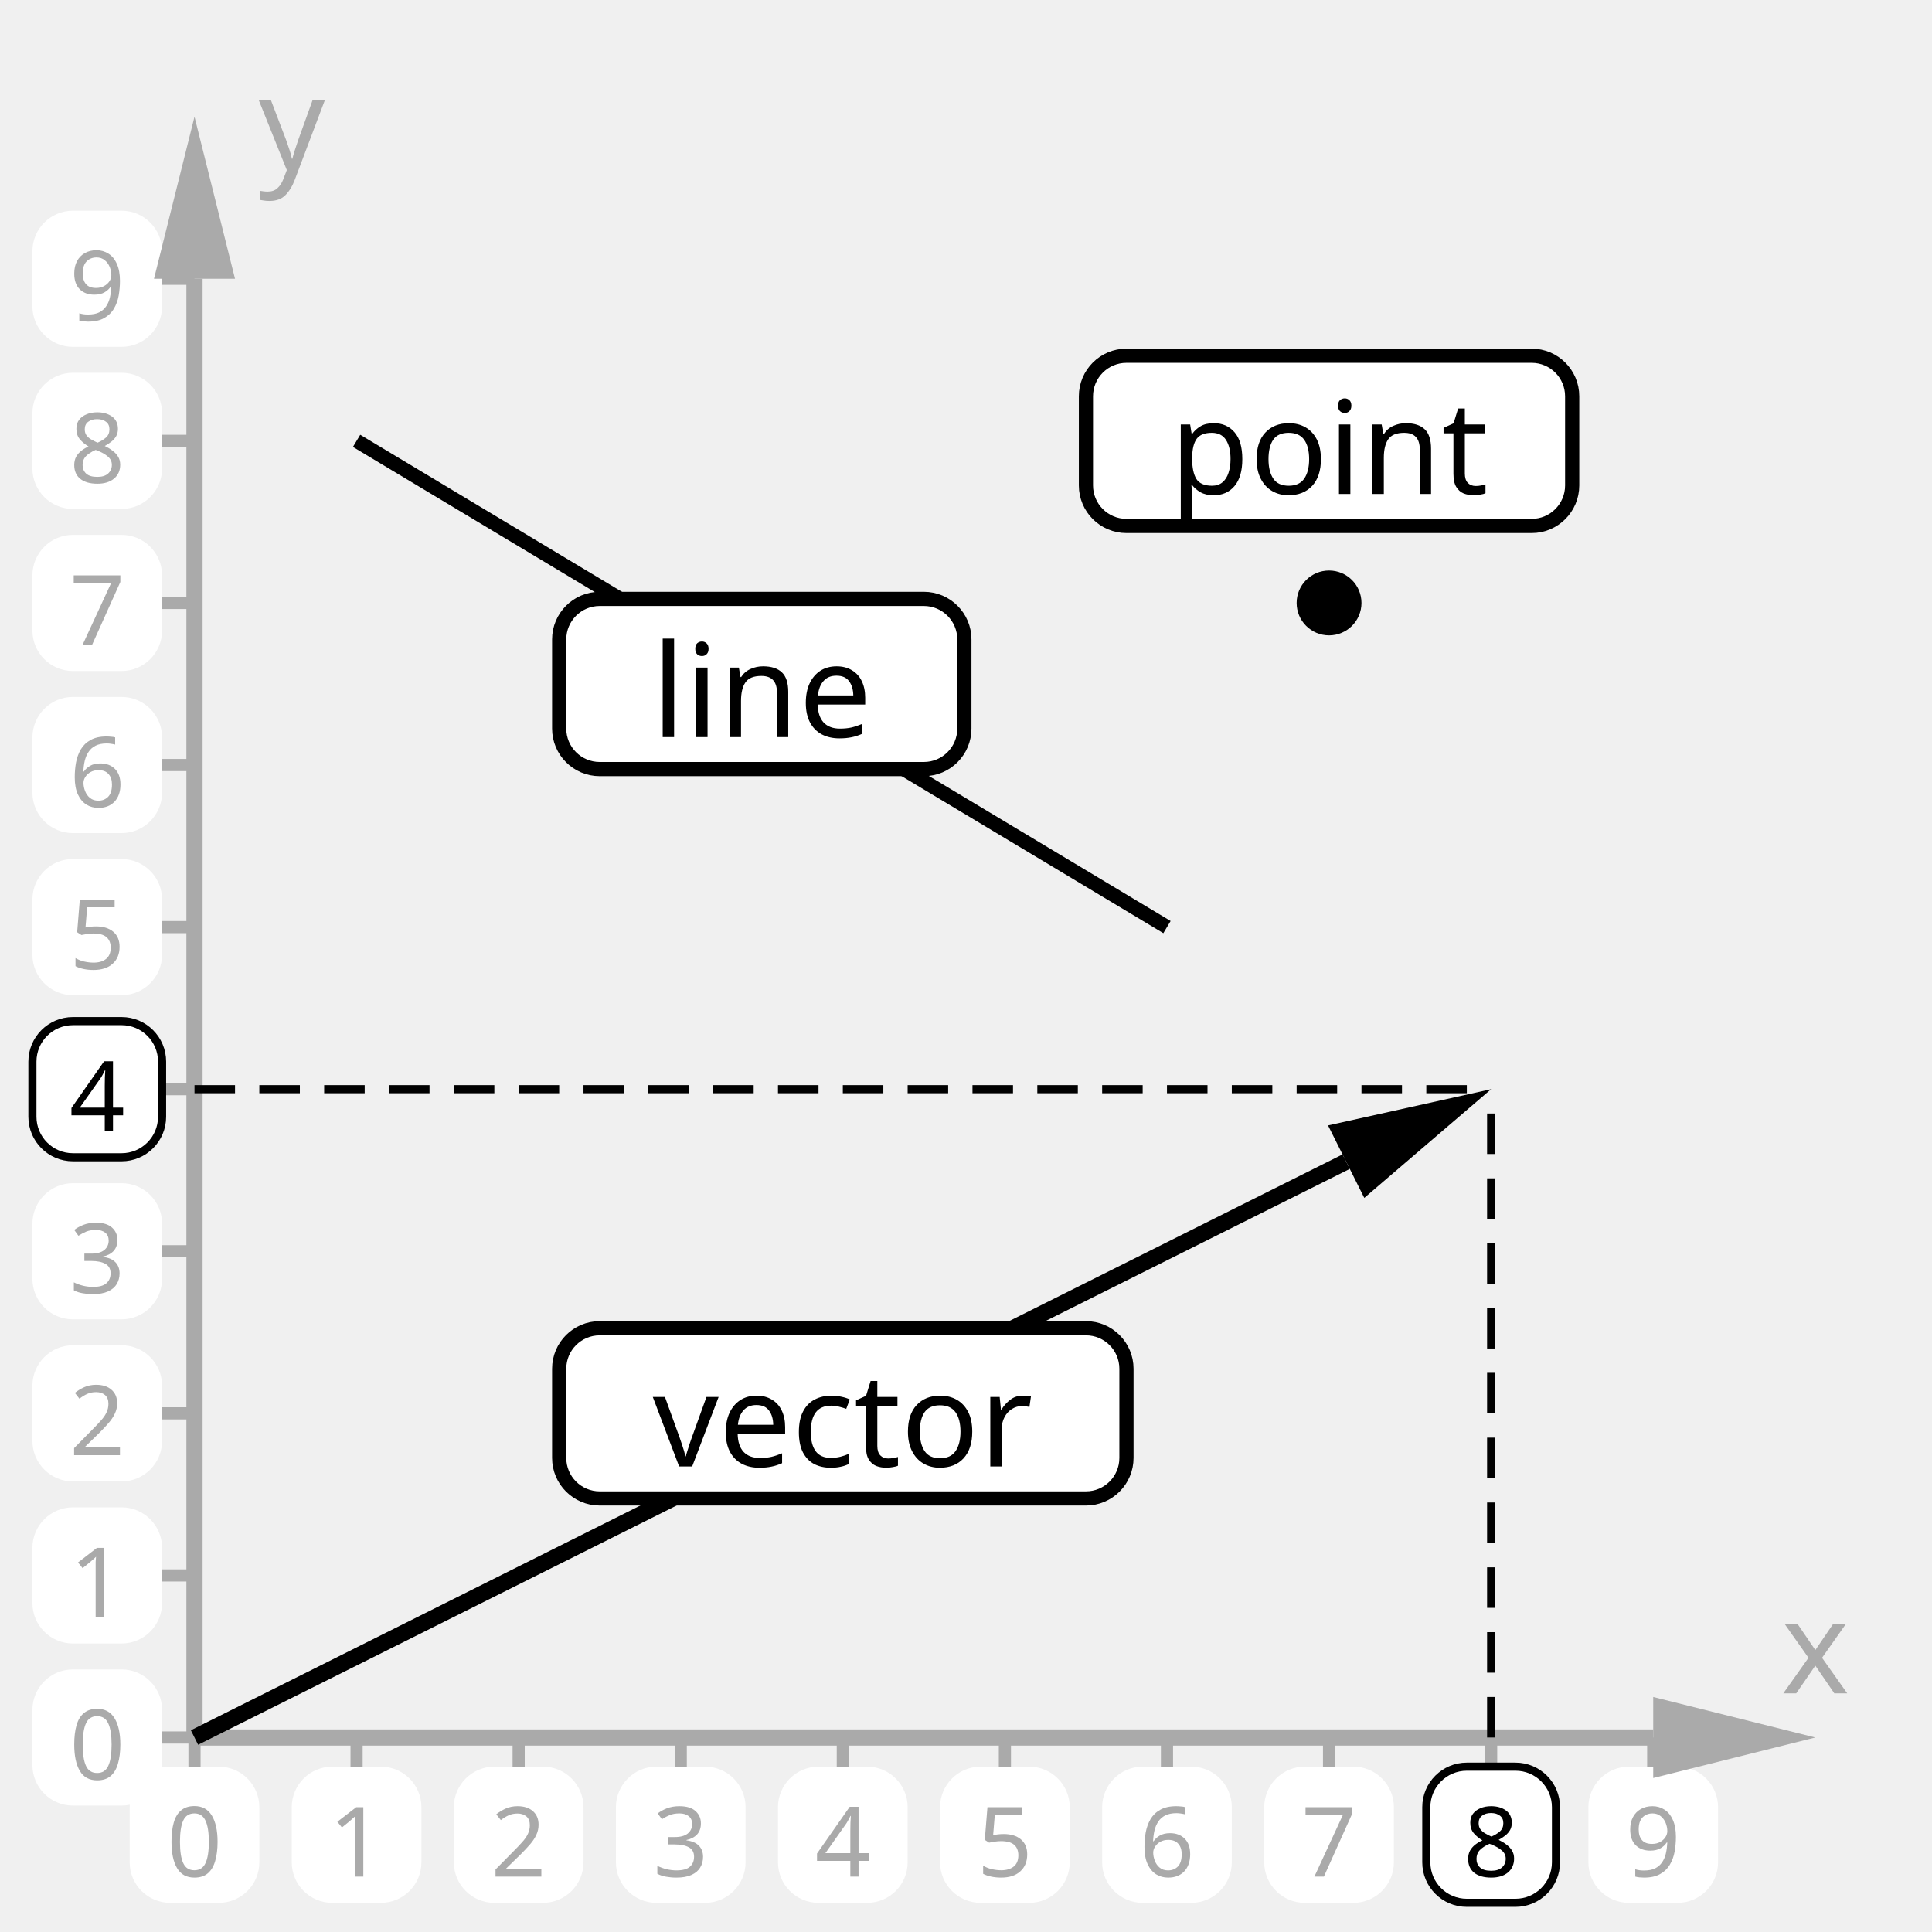
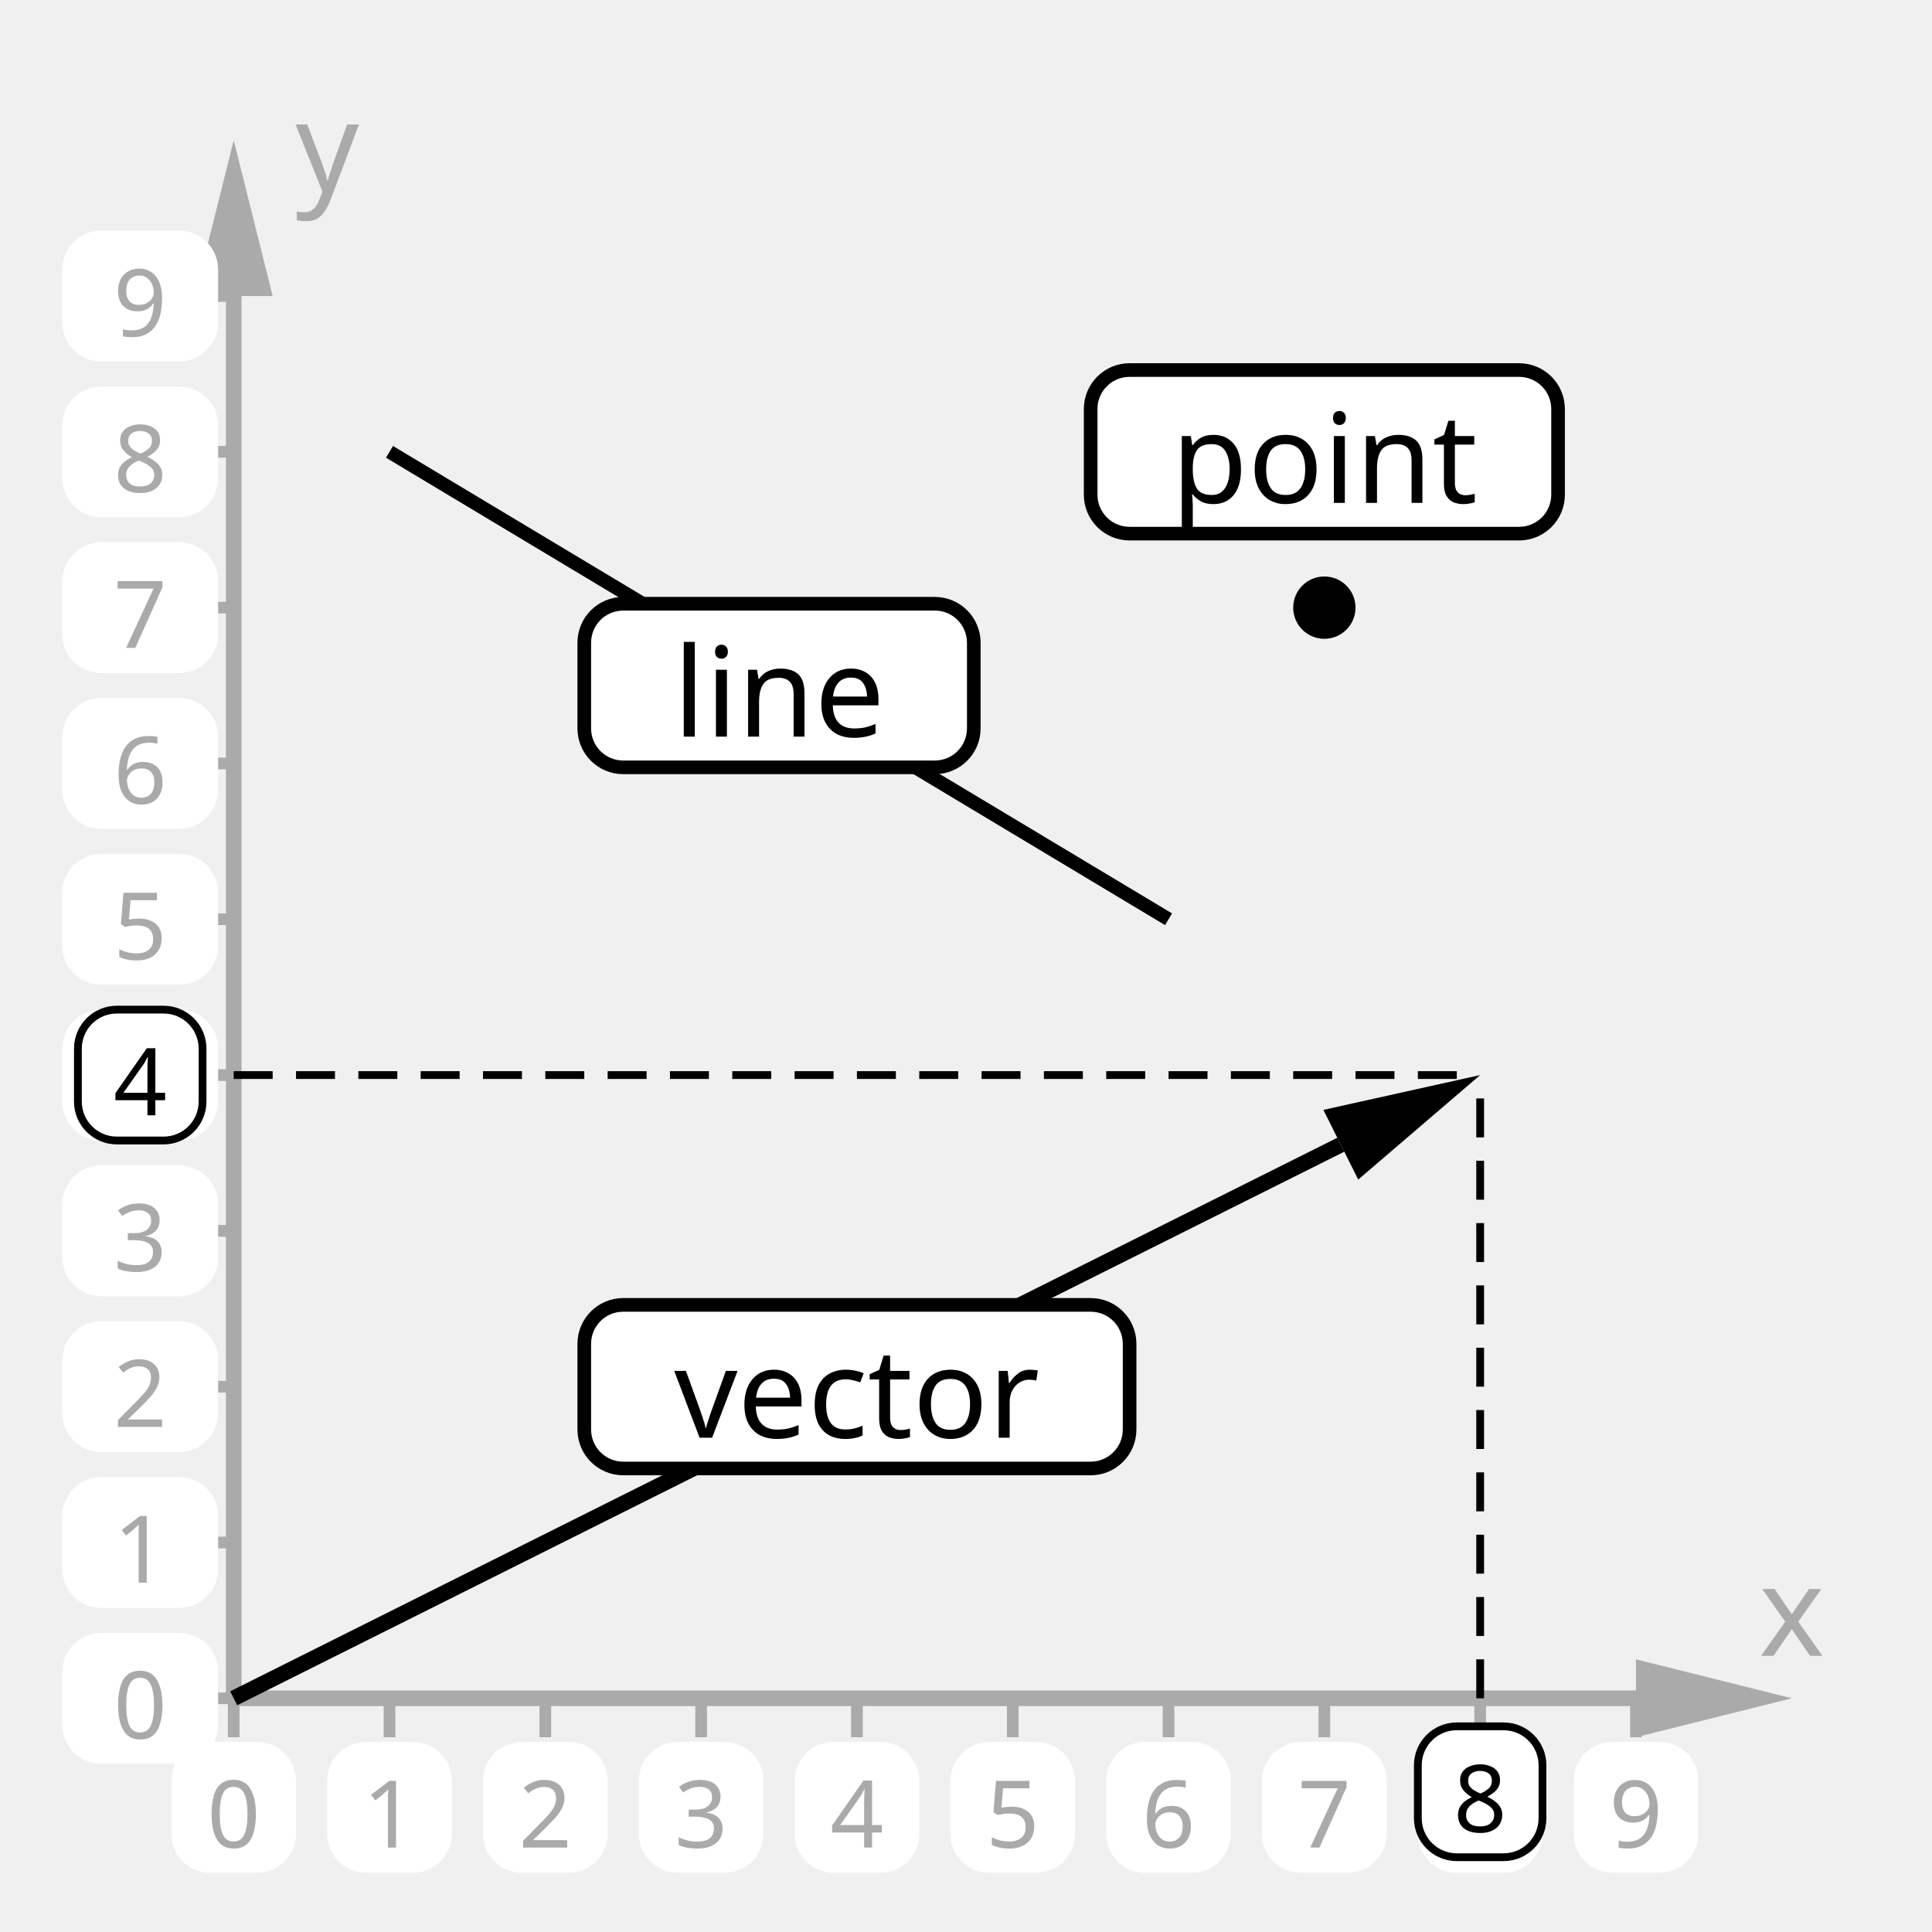
- <svg xmlns="http://www.w3.org/2000/svg" width="200" height="200" viewBox="-24 -14.4 238.4 238.4" style="background: rgb(255, 255, 255); border-radius: 8px;">
+ <svg xmlns="http://www.w3.org/2000/svg" width="200" height="200" viewBox="-30 -18 248 248" style="background: rgb(255, 255, 255); border-radius: 8px;">
  <defs>
    <pattern id="grid-1-#ccc-#fff-200-200-20-20" width="20" height="20" patternUnits="userSpaceOnUse" patternTransform="translate(0, 0)">
      <path d="M 0 0 L 0 20 20 20 20 0 0 0" fill="#fff" stroke="#ccc" stroke-width="0.5" />
    </pattern>
  </defs>
  <rect width="200" height="200" fill="url(#grid-1-#ccc-#fff-200-200-20-20)" style="     transform: scaleY(-1);     transform-origin: 0 100px;   " />
-   <line x1="0" y1="200" x2="0" y2="205" stroke="#aaa" stroke-width="1.5" stroke-dasharray="undefined" />
-   <rect x="-8" y="203.6" width="16" height="16.8" fill="#fff" stroke="#aaa" stroke-width="0" rx="5" />
-   <text x="0" y="213" width="16" fill="#aaa" style="dominant-baseline: middle; text-anchor: middle; font: normal 12px sans-serif">
-       0
-     </text>
-   <line x1="20" y1="200" x2="20" y2="205" stroke="#aaa" stroke-width="1.5" stroke-dasharray="undefined" />
-   <rect x="12" y="203.6" width="16" height="16.8" fill="#fff" stroke="#aaa" stroke-width="0" rx="5" />
-   <text x="20" y="213" width="16" fill="#aaa" style="dominant-baseline: middle; text-anchor: middle; font: normal 12px sans-serif">
-       1
-     </text>
-   <line x1="40" y1="200" x2="40" y2="205" stroke="#aaa" stroke-width="1.5" stroke-dasharray="undefined" />
-   <rect x="32" y="203.6" width="16" height="16.8" fill="#fff" stroke="#aaa" stroke-width="0" rx="5" />
-   <text x="40" y="213" width="16" fill="#aaa" style="dominant-baseline: middle; text-anchor: middle; font: normal 12px sans-serif">
-       2
-     </text>
-   <line x1="60" y1="200" x2="60" y2="205" stroke="#aaa" stroke-width="1.5" stroke-dasharray="undefined" />
-   <rect x="52" y="203.6" width="16" height="16.8" fill="#fff" stroke="#aaa" stroke-width="0" rx="5" />
-   <text x="60" y="213" width="16" fill="#aaa" style="dominant-baseline: middle; text-anchor: middle; font: normal 12px sans-serif">
-       3
-     </text>
-   <line x1="80" y1="200" x2="80" y2="205" stroke="#aaa" stroke-width="1.5" stroke-dasharray="undefined" />
-   <rect x="72" y="203.6" width="16" height="16.8" fill="#fff" stroke="#aaa" stroke-width="0" rx="5" />
-   <text x="80" y="213" width="16" fill="#aaa" style="dominant-baseline: middle; text-anchor: middle; font: normal 12px sans-serif">
-       4
-     </text>
-   <line x1="100" y1="200" x2="100" y2="205" stroke="#aaa" stroke-width="1.5" stroke-dasharray="undefined" />
-   <rect x="92" y="203.6" width="16" height="16.8" fill="#fff" stroke="#aaa" stroke-width="0" rx="5" />
-   <text x="100" y="213" width="16" fill="#aaa" style="dominant-baseline: middle; text-anchor: middle; font: normal 12px sans-serif">
-       5
-     </text>
-   <line x1="120" y1="200" x2="120" y2="205" stroke="#aaa" stroke-width="1.5" stroke-dasharray="undefined" />
-   <rect x="112" y="203.6" width="16" height="16.8" fill="#fff" stroke="#aaa" stroke-width="0" rx="5" />
-   <text x="120" y="213" width="16" fill="#aaa" style="dominant-baseline: middle; text-anchor: middle; font: normal 12px sans-serif">
-       6
-     </text>
-   <line x1="140" y1="200" x2="140" y2="205" stroke="#aaa" stroke-width="1.5" stroke-dasharray="undefined" />
-   <rect x="132" y="203.6" width="16" height="16.8" fill="#fff" stroke="#aaa" stroke-width="0" rx="5" />
-   <text x="140" y="213" width="16" fill="#aaa" style="dominant-baseline: middle; text-anchor: middle; font: normal 12px sans-serif">
-       7
-     </text>
-   <line x1="160" y1="200" x2="160" y2="205" stroke="#aaa" stroke-width="1.5" stroke-dasharray="undefined" />
-   <rect x="152" y="203.6" width="16" height="16.8" fill="#fff" stroke="#aaa" stroke-width="0" rx="5" />
-   <text x="160" y="213" width="16" fill="#aaa" style="dominant-baseline: middle; text-anchor: middle; font: normal 12px sans-serif">
-       8
-     </text>
-   <line x1="180" y1="200" x2="180" y2="205" stroke="#aaa" stroke-width="1.5" stroke-dasharray="undefined" />
-   <rect x="172" y="203.6" width="16" height="16.8" fill="#fff" stroke="#aaa" stroke-width="0" rx="5" />
-   <text x="180" y="213" width="16" fill="#aaa" style="dominant-baseline: middle; text-anchor: middle; font: normal 12px sans-serif">
-       9
-     </text>
-   <line x1="0" y1="200" x2="-5" y2="200" stroke="#aaa" stroke-width="1.5" stroke-dasharray="undefined" />
-   <rect x="-20" y="191.6" width="16" height="16.8" fill="#fff" stroke="#aaa" stroke-width="0" rx="5" />
-   <text x="-12" y="201" width="16" fill="#aaa" style="dominant-baseline: middle; text-anchor: middle; font: normal 12px sans-serif">
-       0
-     </text>
-   <line x1="0" y1="180" x2="-5" y2="180" stroke="#aaa" stroke-width="1.5" stroke-dasharray="undefined" />
-   <rect x="-20" y="171.6" width="16" height="16.8" fill="#fff" stroke="#aaa" stroke-width="0" rx="5" />
-   <text x="-12" y="181" width="16" fill="#aaa" style="dominant-baseline: middle; text-anchor: middle; font: normal 12px sans-serif">
-       1
-     </text>
-   <line x1="0" y1="160" x2="-5" y2="160" stroke="#aaa" stroke-width="1.5" stroke-dasharray="undefined" />
-   <rect x="-20" y="151.6" width="16" height="16.8" fill="#fff" stroke="#aaa" stroke-width="0" rx="5" />
-   <text x="-12" y="161" width="16" fill="#aaa" style="dominant-baseline: middle; text-anchor: middle; font: normal 12px sans-serif">
-       2
-     </text>
-   <line x1="0" y1="140" x2="-5" y2="140" stroke="#aaa" stroke-width="1.5" stroke-dasharray="undefined" />
-   <rect x="-20" y="131.6" width="16" height="16.8" fill="#fff" stroke="#aaa" stroke-width="0" rx="5" />
-   <text x="-12" y="141" width="16" fill="#aaa" style="dominant-baseline: middle; text-anchor: middle; font: normal 12px sans-serif">
-       3
-     </text>
-   <line x1="0" y1="120" x2="-5" y2="120" stroke="#aaa" stroke-width="1.5" stroke-dasharray="undefined" />
-   <rect x="-20" y="111.6" width="16" height="16.8" fill="#fff" stroke="#aaa" stroke-width="0" rx="5" />
-   <text x="-12" y="121" width="16" fill="#aaa" style="dominant-baseline: middle; text-anchor: middle; font: normal 12px sans-serif">
-       4
-     </text>
-   <line x1="0" y1="100" x2="-5" y2="100" stroke="#aaa" stroke-width="1.5" stroke-dasharray="undefined" />
-   <rect x="-20" y="91.6" width="16" height="16.8" fill="#fff" stroke="#aaa" stroke-width="0" rx="5" />
-   <text x="-12" y="101" width="16" fill="#aaa" style="dominant-baseline: middle; text-anchor: middle; font: normal 12px sans-serif">
-       5
-     </text>
-   <line x1="0" y1="80" x2="-5" y2="80" stroke="#aaa" stroke-width="1.5" stroke-dasharray="undefined" />
-   <rect x="-20" y="71.6" width="16" height="16.8" fill="#fff" stroke="#aaa" stroke-width="0" rx="5" />
-   <text x="-12" y="81" width="16" fill="#aaa" style="dominant-baseline: middle; text-anchor: middle; font: normal 12px sans-serif">
-       6
-     </text>
-   <line x1="0" y1="60" x2="-5" y2="60" stroke="#aaa" stroke-width="1.5" stroke-dasharray="undefined" />
-   <rect x="-20" y="51.6" width="16" height="16.8" fill="#fff" stroke="#aaa" stroke-width="0" rx="5" />
-   <text x="-12" y="61" width="16" fill="#aaa" style="dominant-baseline: middle; text-anchor: middle; font: normal 12px sans-serif">
-       7
-     </text>
-   <line x1="0" y1="40" x2="-5" y2="40" stroke="#aaa" stroke-width="1.5" stroke-dasharray="undefined" />
-   <rect x="-20" y="31.6" width="16" height="16.8" fill="#fff" stroke="#aaa" stroke-width="0" rx="5" />
-   <text x="-12" y="41" width="16" fill="#aaa" style="dominant-baseline: middle; text-anchor: middle; font: normal 12px sans-serif">
-       8
-     </text>
-   <line x1="0" y1="20" x2="-5" y2="20" stroke="#aaa" stroke-width="1.5" stroke-dasharray="undefined" />
-   <rect x="-20" y="11.6" width="16" height="16.8" fill="#fff" stroke="#aaa" stroke-width="0" rx="5" />
-   <text x="-12" y="21" width="16" fill="#aaa" style="dominant-baseline: middle; text-anchor: middle; font: normal 12px sans-serif">
-       9
-     </text>
  <defs>
    <marker id="h-0" markerWidth="10" markerHeight="5" refY="2.5" orient="auto">
      <polygon points="0 0, 10 2.5, 0 5" fill="#aaa" />
    </marker>
  </defs>
  <line x1="0" y1="200" x2="180" y2="200" stroke="#aaa" stroke-width="2" marker-end="url(#h-0)" />
  <defs>
    <marker id="h-1" markerWidth="10" markerHeight="5" refY="2.5" orient="auto">
      <polygon points="0 0, 10 2.5, 0 5" fill="#aaa" />
    </marker>
  </defs>
  <line x1="0" y1="200" x2="1.1021821192326179e-14" y2="20" stroke="#aaa" stroke-width="2" marker-end="url(#h-1)" />
  <text x="200" y="189" width="20" fill="#aaa" style="dominant-baseline: middle; text-anchor: middle; font: normal 16px sans-serif">
      x
    </text>
  <text x="12" y="1" width="20" fill="#aaa" style="dominant-baseline: middle; text-anchor: middle; font: normal 16px sans-serif">
      y
+     </text>
+   <line x1="0" y1="200" x2="0" y2="205" stroke="#aaa" stroke-width="1.5" stroke-dasharray="undefined" />
+   <rect x="-8" y="205.6" width="16" height="16.8" fill="#fff" stroke="#aaa" stroke-width="0" rx="5" />
+   <text x="0" y="215" width="16" fill="#aaa" style="dominant-baseline: middle; text-anchor: middle; font: normal 12px sans-serif">
+       0
+     </text>
+   <line x1="20" y1="200" x2="20" y2="205" stroke="#aaa" stroke-width="1.5" stroke-dasharray="undefined" />
+   <rect x="12" y="205.6" width="16" height="16.8" fill="#fff" stroke="#aaa" stroke-width="0" rx="5" />
+   <text x="20" y="215" width="16" fill="#aaa" style="dominant-baseline: middle; text-anchor: middle; font: normal 12px sans-serif">
+       1
+     </text>
+   <line x1="40" y1="200" x2="40" y2="205" stroke="#aaa" stroke-width="1.5" stroke-dasharray="undefined" />
+   <rect x="32" y="205.6" width="16" height="16.8" fill="#fff" stroke="#aaa" stroke-width="0" rx="5" />
+   <text x="40" y="215" width="16" fill="#aaa" style="dominant-baseline: middle; text-anchor: middle; font: normal 12px sans-serif">
+       2
+     </text>
+   <line x1="60" y1="200" x2="60" y2="205" stroke="#aaa" stroke-width="1.5" stroke-dasharray="undefined" />
+   <rect x="52" y="205.6" width="16" height="16.8" fill="#fff" stroke="#aaa" stroke-width="0" rx="5" />
+   <text x="60" y="215" width="16" fill="#aaa" style="dominant-baseline: middle; text-anchor: middle; font: normal 12px sans-serif">
+       3
+     </text>
+   <line x1="80" y1="200" x2="80" y2="205" stroke="#aaa" stroke-width="1.5" stroke-dasharray="undefined" />
+   <rect x="72" y="205.6" width="16" height="16.8" fill="#fff" stroke="#aaa" stroke-width="0" rx="5" />
+   <text x="80" y="215" width="16" fill="#aaa" style="dominant-baseline: middle; text-anchor: middle; font: normal 12px sans-serif">
+       4
+     </text>
+   <line x1="100" y1="200" x2="100" y2="205" stroke="#aaa" stroke-width="1.5" stroke-dasharray="undefined" />
+   <rect x="92" y="205.6" width="16" height="16.8" fill="#fff" stroke="#aaa" stroke-width="0" rx="5" />
+   <text x="100" y="215" width="16" fill="#aaa" style="dominant-baseline: middle; text-anchor: middle; font: normal 12px sans-serif">
+       5
+     </text>
+   <line x1="120" y1="200" x2="120" y2="205" stroke="#aaa" stroke-width="1.5" stroke-dasharray="undefined" />
+   <rect x="112" y="205.6" width="16" height="16.8" fill="#fff" stroke="#aaa" stroke-width="0" rx="5" />
+   <text x="120" y="215" width="16" fill="#aaa" style="dominant-baseline: middle; text-anchor: middle; font: normal 12px sans-serif">
+       6
+     </text>
+   <line x1="140" y1="200" x2="140" y2="205" stroke="#aaa" stroke-width="1.5" stroke-dasharray="undefined" />
+   <rect x="132" y="205.6" width="16" height="16.8" fill="#fff" stroke="#aaa" stroke-width="0" rx="5" />
+   <text x="140" y="215" width="16" fill="#aaa" style="dominant-baseline: middle; text-anchor: middle; font: normal 12px sans-serif">
+       7
+     </text>
+   <line x1="160" y1="200" x2="160" y2="205" stroke="#aaa" stroke-width="1.5" stroke-dasharray="undefined" />
+   <rect x="152" y="205.6" width="16" height="16.8" fill="#fff" stroke="#aaa" stroke-width="0" rx="5" />
+   <text x="160" y="215" width="16" fill="#aaa" style="dominant-baseline: middle; text-anchor: middle; font: normal 12px sans-serif">
+       8
+     </text>
+   <line x1="180" y1="200" x2="180" y2="205" stroke="#aaa" stroke-width="1.5" stroke-dasharray="undefined" />
+   <rect x="172" y="205.6" width="16" height="16.8" fill="#fff" stroke="#aaa" stroke-width="0" rx="5" />
+   <text x="180" y="215" width="16" fill="#aaa" style="dominant-baseline: middle; text-anchor: middle; font: normal 12px sans-serif">
+       9
+     </text>
+   <line x1="0" y1="200" x2="-5" y2="200" stroke="#aaa" stroke-width="1.5" stroke-dasharray="undefined" />
+   <rect x="-22" y="191.6" width="20" height="16.8" fill="#fff" stroke="#aaa" stroke-width="0" rx="5" />
+   <text x="-12" y="201" width="20" fill="#aaa" style="dominant-baseline: middle; text-anchor: middle; font: normal 12px sans-serif">
+       0
+     </text>
+   <line x1="0" y1="180" x2="-5" y2="180" stroke="#aaa" stroke-width="1.5" stroke-dasharray="undefined" />
+   <rect x="-22" y="171.6" width="20" height="16.8" fill="#fff" stroke="#aaa" stroke-width="0" rx="5" />
+   <text x="-12" y="181" width="20" fill="#aaa" style="dominant-baseline: middle; text-anchor: middle; font: normal 12px sans-serif">
+       1
+     </text>
+   <line x1="0" y1="160" x2="-5" y2="160" stroke="#aaa" stroke-width="1.5" stroke-dasharray="undefined" />
+   <rect x="-22" y="151.6" width="20" height="16.8" fill="#fff" stroke="#aaa" stroke-width="0" rx="5" />
+   <text x="-12" y="161" width="20" fill="#aaa" style="dominant-baseline: middle; text-anchor: middle; font: normal 12px sans-serif">
+       2
+     </text>
+   <line x1="0" y1="140" x2="-5" y2="140" stroke="#aaa" stroke-width="1.5" stroke-dasharray="undefined" />
+   <rect x="-22" y="131.6" width="20" height="16.8" fill="#fff" stroke="#aaa" stroke-width="0" rx="5" />
+   <text x="-12" y="141" width="20" fill="#aaa" style="dominant-baseline: middle; text-anchor: middle; font: normal 12px sans-serif">
+       3
+     </text>
+   <line x1="0" y1="120" x2="-5" y2="120" stroke="#aaa" stroke-width="1.5" stroke-dasharray="undefined" />
+   <rect x="-22" y="111.6" width="20" height="16.8" fill="#fff" stroke="#aaa" stroke-width="0" rx="5" />
+   <text x="-12" y="121" width="20" fill="#aaa" style="dominant-baseline: middle; text-anchor: middle; font: normal 12px sans-serif">
+       4
+     </text>
+   <line x1="0" y1="100" x2="-5" y2="100" stroke="#aaa" stroke-width="1.5" stroke-dasharray="undefined" />
+   <rect x="-22" y="91.6" width="20" height="16.8" fill="#fff" stroke="#aaa" stroke-width="0" rx="5" />
+   <text x="-12" y="101" width="20" fill="#aaa" style="dominant-baseline: middle; text-anchor: middle; font: normal 12px sans-serif">
+       5
+     </text>
+   <line x1="0" y1="80" x2="-5" y2="80" stroke="#aaa" stroke-width="1.5" stroke-dasharray="undefined" />
+   <rect x="-22" y="71.6" width="20" height="16.8" fill="#fff" stroke="#aaa" stroke-width="0" rx="5" />
+   <text x="-12" y="81" width="20" fill="#aaa" style="dominant-baseline: middle; text-anchor: middle; font: normal 12px sans-serif">
+       6
+     </text>
+   <line x1="0" y1="60" x2="-5" y2="60" stroke="#aaa" stroke-width="1.5" stroke-dasharray="undefined" />
+   <rect x="-22" y="51.6" width="20" height="16.8" fill="#fff" stroke="#aaa" stroke-width="0" rx="5" />
+   <text x="-12" y="61" width="20" fill="#aaa" style="dominant-baseline: middle; text-anchor: middle; font: normal 12px sans-serif">
+       7
+     </text>
+   <line x1="0" y1="40" x2="-5" y2="40" stroke="#aaa" stroke-width="1.5" stroke-dasharray="undefined" />
+   <rect x="-22" y="31.6" width="20" height="16.8" fill="#fff" stroke="#aaa" stroke-width="0" rx="5" />
+   <text x="-12" y="41" width="20" fill="#aaa" style="dominant-baseline: middle; text-anchor: middle; font: normal 12px sans-serif">
+       8
+     </text>
+   <line x1="0" y1="20" x2="-5" y2="20" stroke="#aaa" stroke-width="1.5" stroke-dasharray="undefined" />
+   <rect x="-22" y="11.6" width="20" height="16.8" fill="#fff" stroke="#aaa" stroke-width="0" rx="5" />
+   <text x="-12" y="21" width="20" fill="#aaa" style="dominant-baseline: middle; text-anchor: middle; font: normal 12px sans-serif">
+       9
    </text>
  <line x1="20" y1="40" x2="120" y2="100" stroke="#000" stroke-width="1.75" stroke-dasharray="undefined" />
  <rect x="45" y="59.5" width="50" height="21" fill="#fff" stroke="#000" stroke-width="1.75" rx="5" />
  <text x="70" y="71" width="50" fill="#000" style="dominant-baseline: middle; text-anchor: middle; font: normal 16px sans-serif">
      line
    </text>
  <circle cx="140" cy="60" r="4" fill="#000" />
  <rect x="110" y="29.5" width="60" height="21" fill="#fff" stroke="#000" stroke-width="1.75" rx="5" />
  <text x="140" y="41" width="60" fill="#000" style="dominant-baseline: middle; text-anchor: middle; font: normal 16px sans-serif">
      point
    </text>
  <defs>
    <marker id="h-2" markerWidth="10" markerHeight="5" refY="2.5" orient="auto">
      <polygon points="0 0, 10 2.5, 0 5" fill="#000" />
    </marker>
  </defs>
  <line x1="0" y1="200" x2="142.111" y2="128.944" stroke="#000" stroke-width="2" marker-end="url(#h-2)" />
  <rect x="45" y="149.5" width="70" height="21" fill="#fff" stroke="#000" stroke-width="1.75" rx="5" />
  <text x="80" y="161" width="70" fill="#000" style="dominant-baseline: middle; text-anchor: middle; font: normal 16px sans-serif">
      vector
    </text>
  <line x1="160" y1="200" x2="160" y2="120" stroke="#000" stroke-width="1" stroke-dasharray="5,3" />
  <line x1="0" y1="120" x2="160" y2="120" stroke="#000" stroke-width="1" stroke-dasharray="5,3" />
  <rect x="152" y="203.6" width="16" height="16.8" fill="#fff" stroke="#000" stroke-width="1" rx="5" />
  <text x="160" y="213" width="16" fill="#000" style="dominant-baseline: middle; text-anchor: middle; font: normal 12px sans-serif">
      8
    </text>
  <rect x="-20" y="111.6" width="16" height="16.8" fill="#fff" stroke="#000" stroke-width="1" rx="5" />
  <text x="-12" y="121" width="16" fill="#000" style="dominant-baseline: middle; text-anchor: middle; font: normal 12px sans-serif">
      4
    </text>
</svg>
